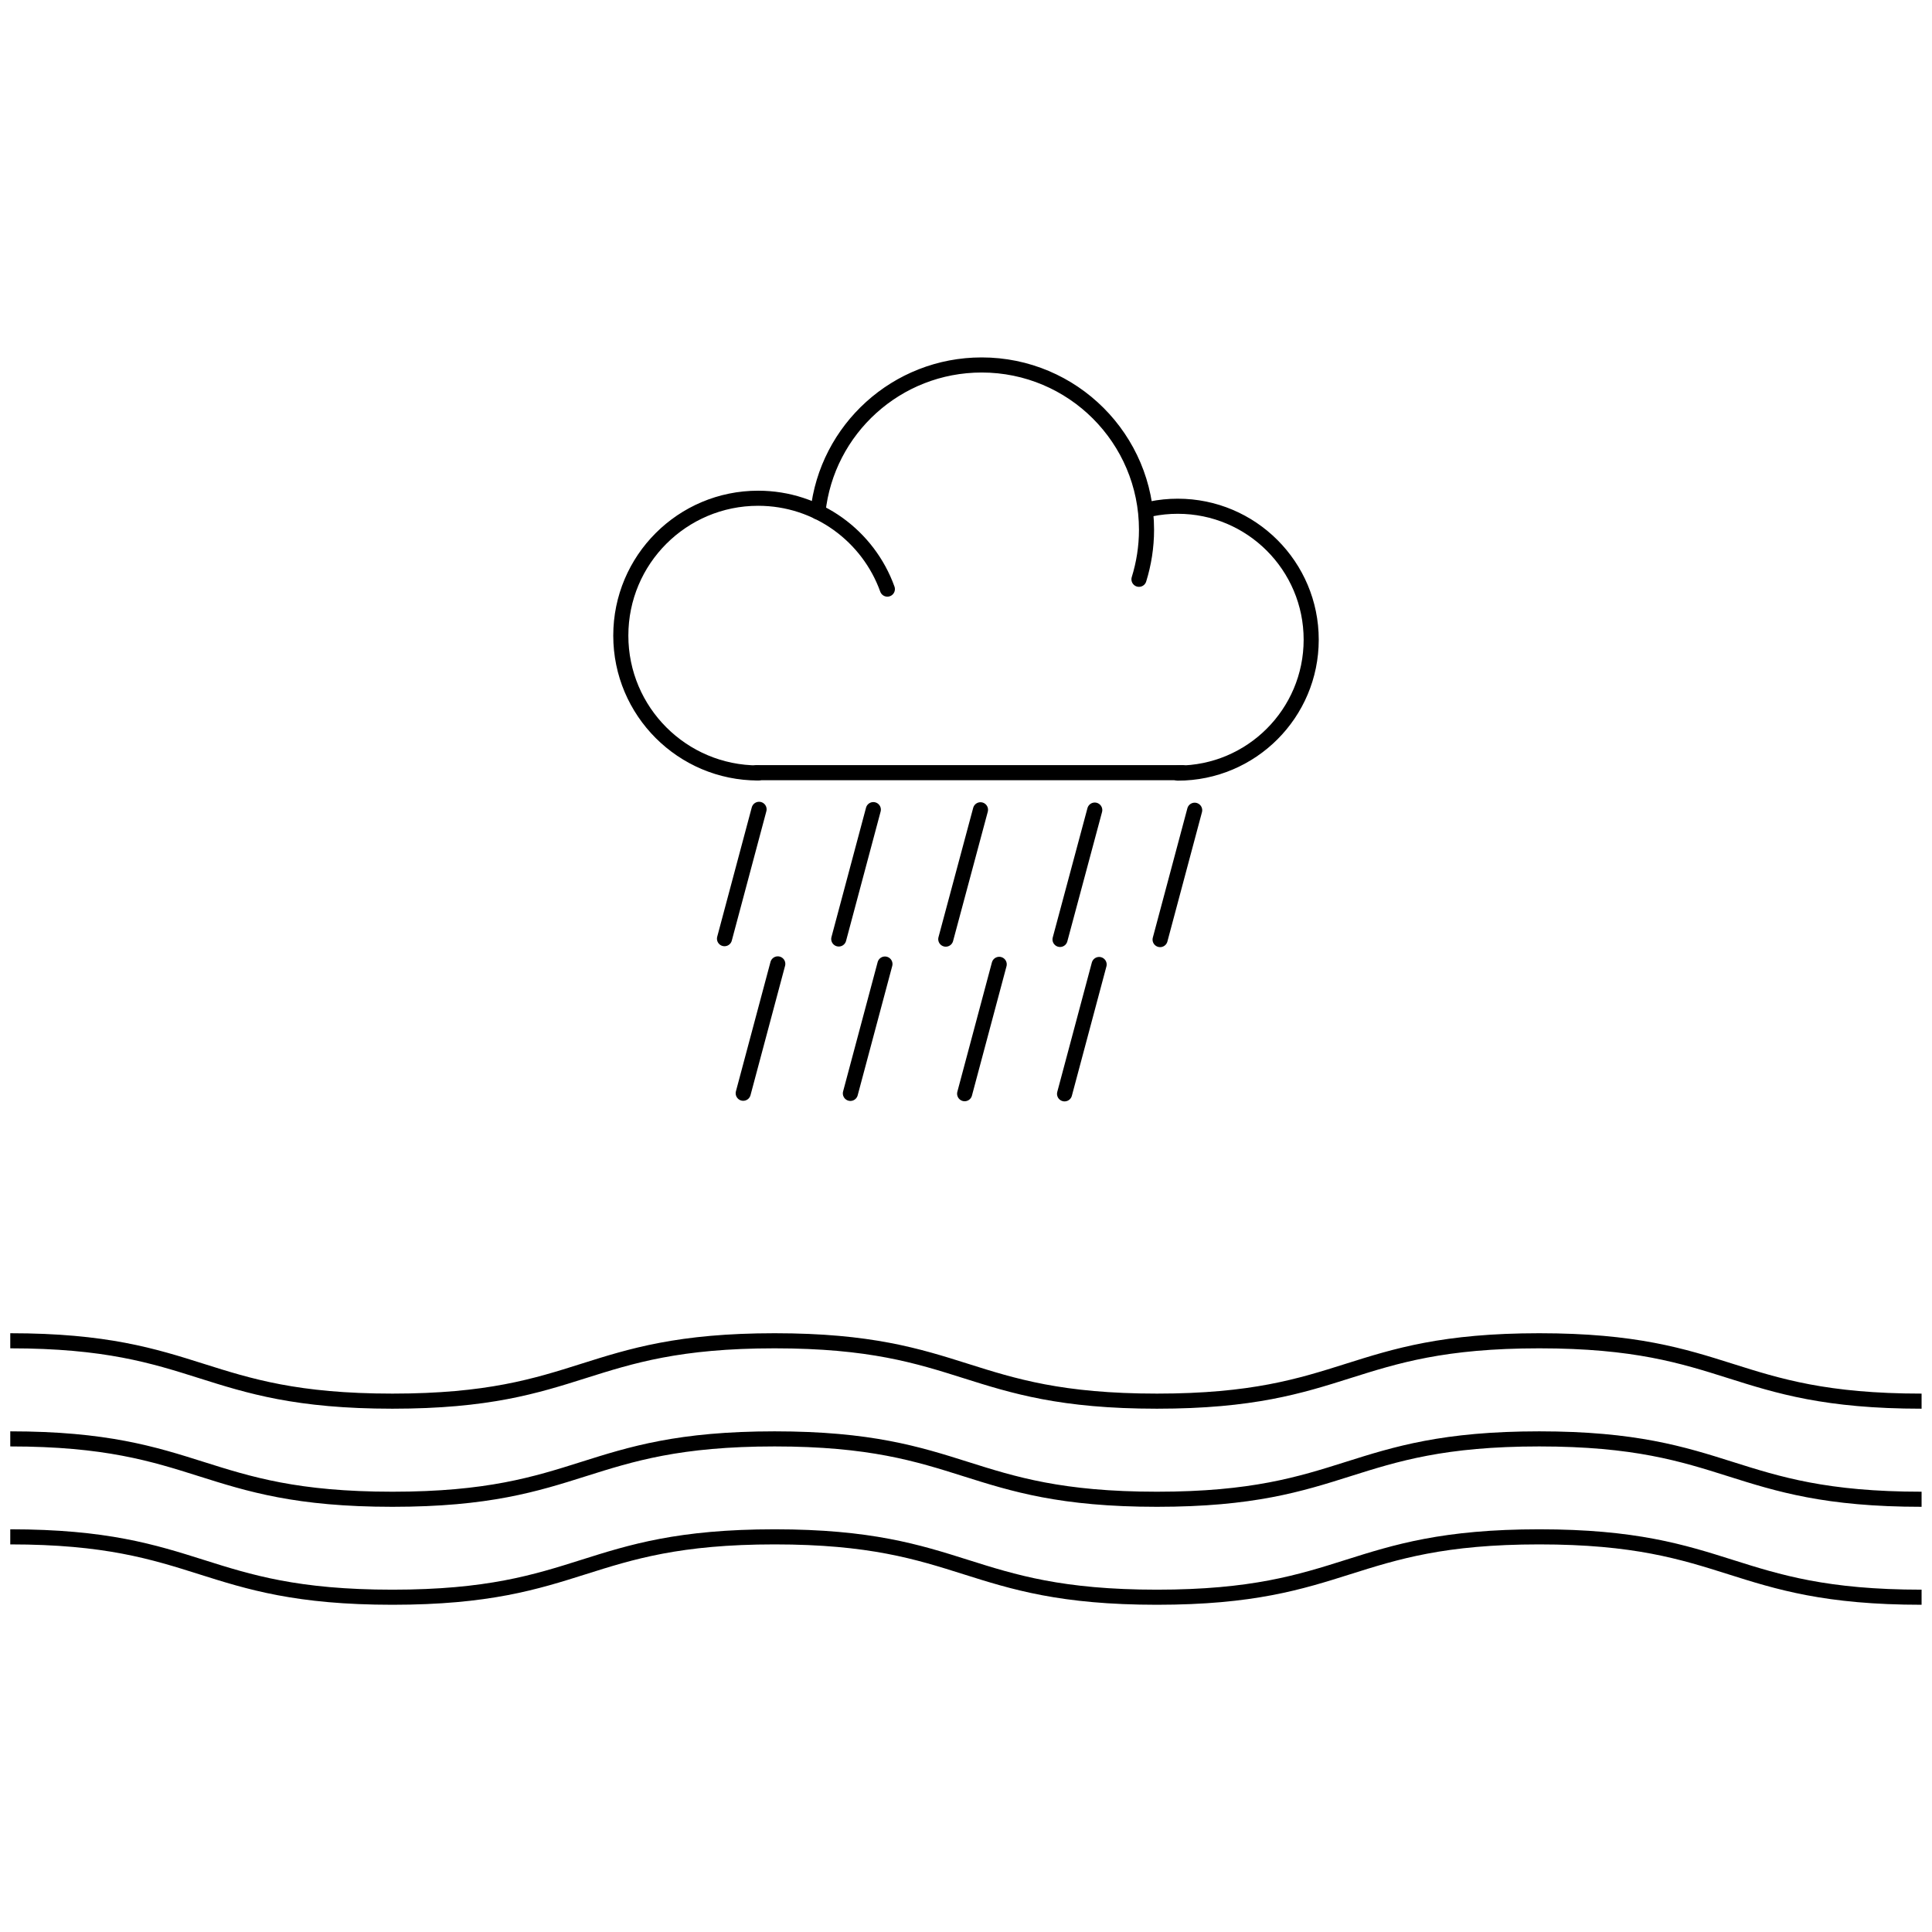
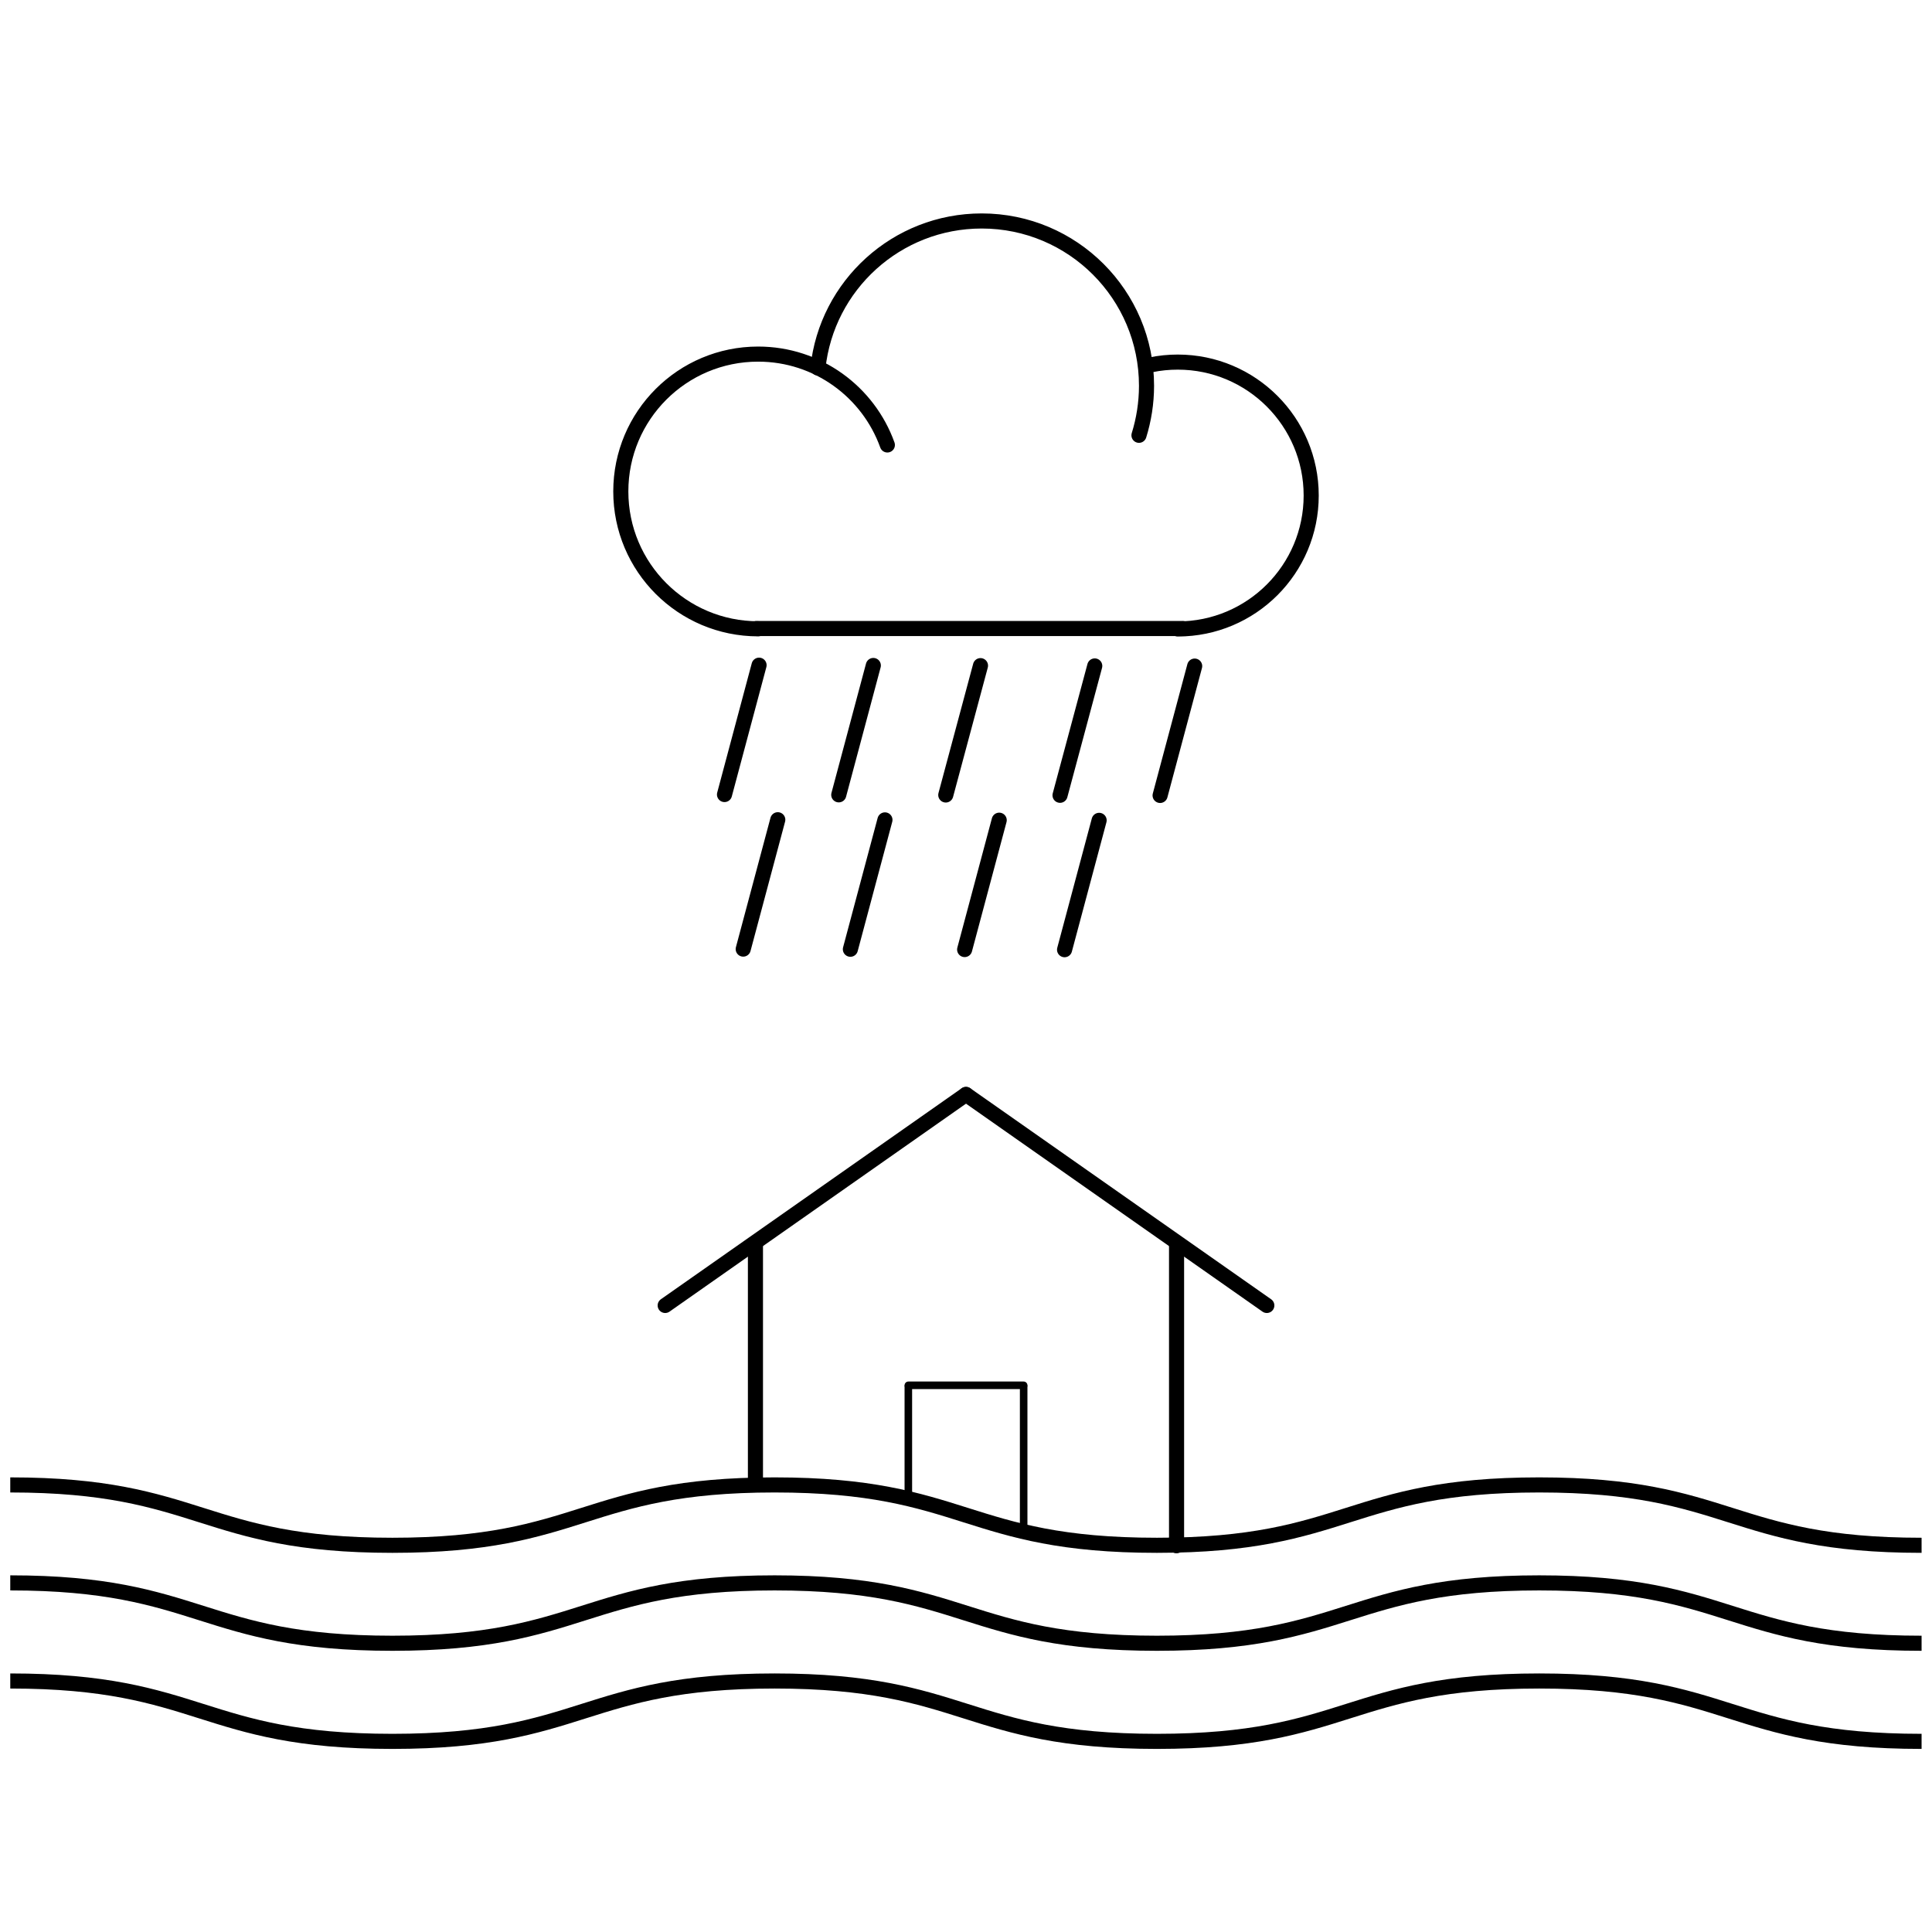
<svg xmlns="http://www.w3.org/2000/svg" version="1.1" id="Layer_1" x="0px" y="0px" viewBox="0 0 128 128" style="enable-background:new 0 0 128 128;" xml:space="preserve">
  <style type="text/css">
	.st0{fill:none;stroke:#000000;stroke-miterlimit:10;}
- 	.st1{fill:none;stroke:#000000;stroke-linecap:round;stroke-miterlimit:10;}
+ 	.st1{fill:none;stroke:#000000;stroke-width:0.5;stroke-miterlimit:10;}
+ 	.st2{fill:none;stroke:#000000;stroke-width:0.5;stroke-linejoin:bevel;stroke-miterlimit:10;}
+ 	.st3{fill:none;stroke:#000000;stroke-width:0.5;stroke-linecap:round;stroke-linejoin:bevel;stroke-miterlimit:10;}
+ 	.st4{fill:none;stroke:#000000;stroke-linecap:round;stroke-miterlimit:10;}
</style>
  <g>
    <g>
      <g>
-         <path class="st0" d="M0.68,88.83c12.66,0,12.66,4,25.32,4c12.66,0,12.66-4,25.32-4c12.66,0,12.66,4,25.33,4     c12.66,0,12.66-4,25.33-4s12.66,4,25.33,4" />
+         <path class="st0" d="M0.68,98.38c12.66,0,12.66,4,25.32,4c12.66,0,12.66-4,25.32-4c12.66,0,12.66,4,25.33,4     c12.66,0,12.66-4,25.33-4s12.66,4,25.33,4" />
      </g>
      <g>
-         <path class="st0" d="M0.68,95.33c12.66,0,12.66,4,25.32,4c12.66,0,12.66-4,25.32-4c12.66,0,12.66,4,25.33,4     c12.66,0,12.66-4,25.33-4s12.66,4,25.33,4" />
+         <path class="st0" d="M0.68,104.87c12.66,0,12.66,4,25.32,4c12.66,0,12.66-4,25.32-4c12.66,0,12.66,4,25.33,4     c12.66,0,12.66-4,25.33-4s12.66,4,25.33,4" />
      </g>
      <g>
-         <path class="st0" d="M0.68,101.82c12.66,0,12.66,4,25.32,4c12.66,0,12.66-4,25.32-4c12.66,0,12.66,4,25.33,4     c12.66,0,12.66-4,25.33-4s12.66,4,25.33,4" />
+         <path class="st0" d="M0.68,111.37c12.66,0,12.66,4,25.32,4c12.66,0,12.66-4,25.32-4c12.66,0,12.66,4,25.33,4     c12.66,0,12.66-4,25.33-4s12.66,4,25.33,4" />
+       </g>
+       <line class="st1" x1="67.82" y1="101.41" x2="67.82" y2="91.78" />
+       <line class="st2" x1="60.18" y1="99.12" x2="60.18" y2="91.78" />
+       <line class="st3" x1="60.18" y1="91.78" x2="67.82" y2="91.78" />
+       <g>
+         <line class="st4" x1="50.05" y1="98.05" x2="50.05" y2="82.5" />
+         <line class="st4" x1="77.95" y1="102.41" x2="77.95" y2="82.47" />
+         <line class="st4" x1="44.07" y1="86.49" x2="64" y2="72.51" />
+         <line class="st4" x1="64" y1="72.51" x2="83.93" y2="86.49" />
      </g>
    </g>
    <g>
      <g>
        <g>
-           <path class="st1" d="M54.19,33.92c0.58-5.48,5.22-9.74,10.85-9.74c6.03,0,10.92,4.89,10.92,10.92c0,1.14-0.18,2.25-0.5,3.28" />
-           <path class="st1" d="M50.23,51.21c-5.02,0-9.1-4.07-9.1-9.1s4.07-9.1,9.1-9.1c3.94,0,7.3,2.51,8.56,6.02" />
-           <path class="st1" d="M76.25,33.72c0.58-0.12,1.17-0.18,1.78-0.18c4.88,0,8.84,3.96,8.84,8.84s-3.96,8.84-8.84,8.84" />
+           <path class="st4" d="M54.19,24.38c0.58-5.48,5.22-9.74,10.85-9.74c6.03,0,10.92,4.89,10.92,10.92c0,1.14-0.18,2.25-0.5,3.28" />
+           <path class="st4" d="M50.23,41.66c-5.02,0-9.1-4.07-9.1-9.1s4.07-9.1,9.1-9.1c3.94,0,7.3,2.51,8.56,6.02" />
+           <path class="st4" d="M76.25,24.17c0.58-0.12,1.17-0.18,1.78-0.18c4.88,0,8.84,3.96,8.84,8.84s-3.96,8.84-8.84,8.84" />
        </g>
-         <line class="st1" x1="50.13" y1="51.19" x2="78.36" y2="51.19" />
+         <line class="st4" x1="50.13" y1="41.64" x2="78.36" y2="41.64" />
      </g>
-       <line class="st1" x1="50.29" y1="53.62" x2="48" y2="62.19" />
-       <line class="st1" x1="57.86" y1="53.64" x2="55.57" y2="62.21" />
-       <line class="st1" x1="64.96" y1="53.65" x2="62.66" y2="62.22" />
-       <line class="st1" x1="72.53" y1="53.67" x2="70.23" y2="62.24" />
-       <line class="st1" x1="79.15" y1="53.68" x2="76.86" y2="62.25" />
-       <line class="st1" x1="51.53" y1="63.86" x2="49.24" y2="72.43" />
-       <line class="st1" x1="58.63" y1="63.87" x2="56.34" y2="72.44" />
-       <line class="st1" x1="66.2" y1="63.89" x2="63.91" y2="72.46" />
-       <line class="st1" x1="72.82" y1="63.9" x2="70.53" y2="72.47" />
+       <line class="st4" x1="50.29" y1="44.07" x2="48" y2="52.64" />
+       <line class="st4" x1="57.86" y1="44.09" x2="55.57" y2="52.66" />
+       <line class="st4" x1="64.96" y1="44.1" x2="62.66" y2="52.67" />
+       <line class="st4" x1="72.53" y1="44.12" x2="70.23" y2="52.69" />
+       <line class="st4" x1="79.15" y1="44.13" x2="76.86" y2="52.7" />
+       <line class="st4" x1="51.53" y1="54.31" x2="49.24" y2="62.88" />
+       <line class="st4" x1="58.63" y1="54.32" x2="56.34" y2="62.89" />
+       <line class="st4" x1="66.2" y1="54.34" x2="63.91" y2="62.91" />
+       <line class="st4" x1="72.82" y1="54.35" x2="70.53" y2="62.92" />
    </g>
  </g>
</svg>
